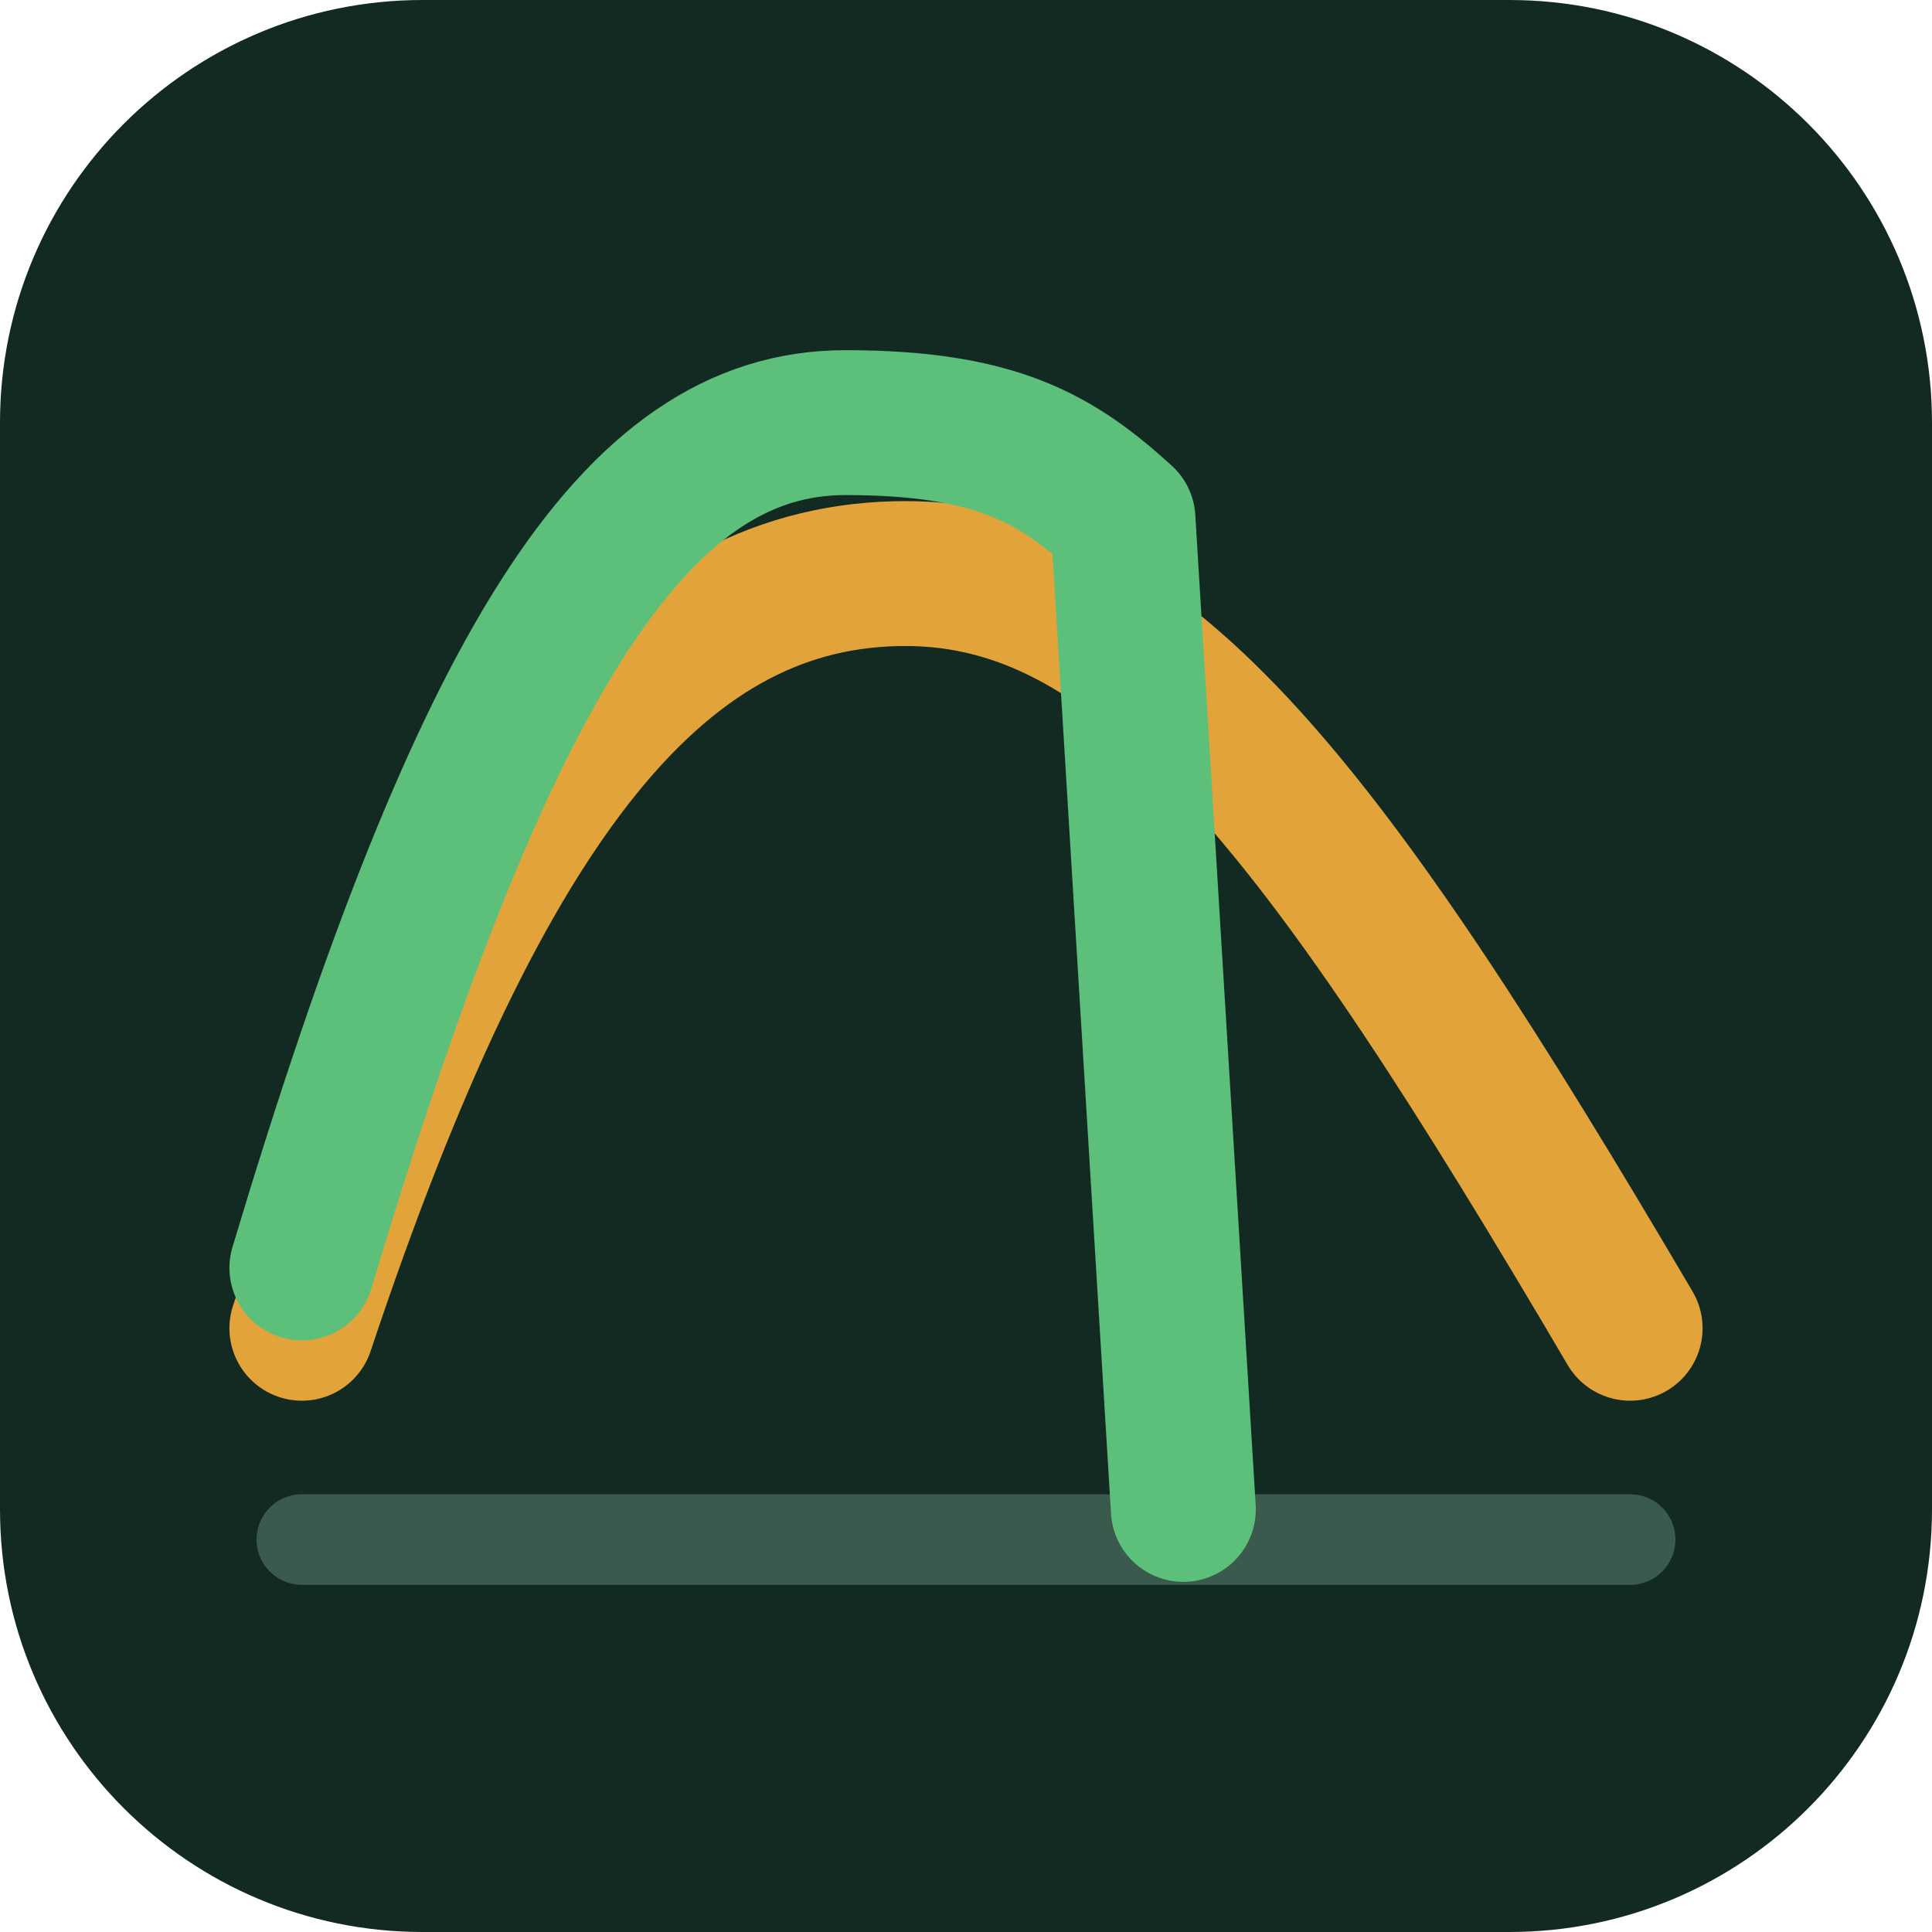
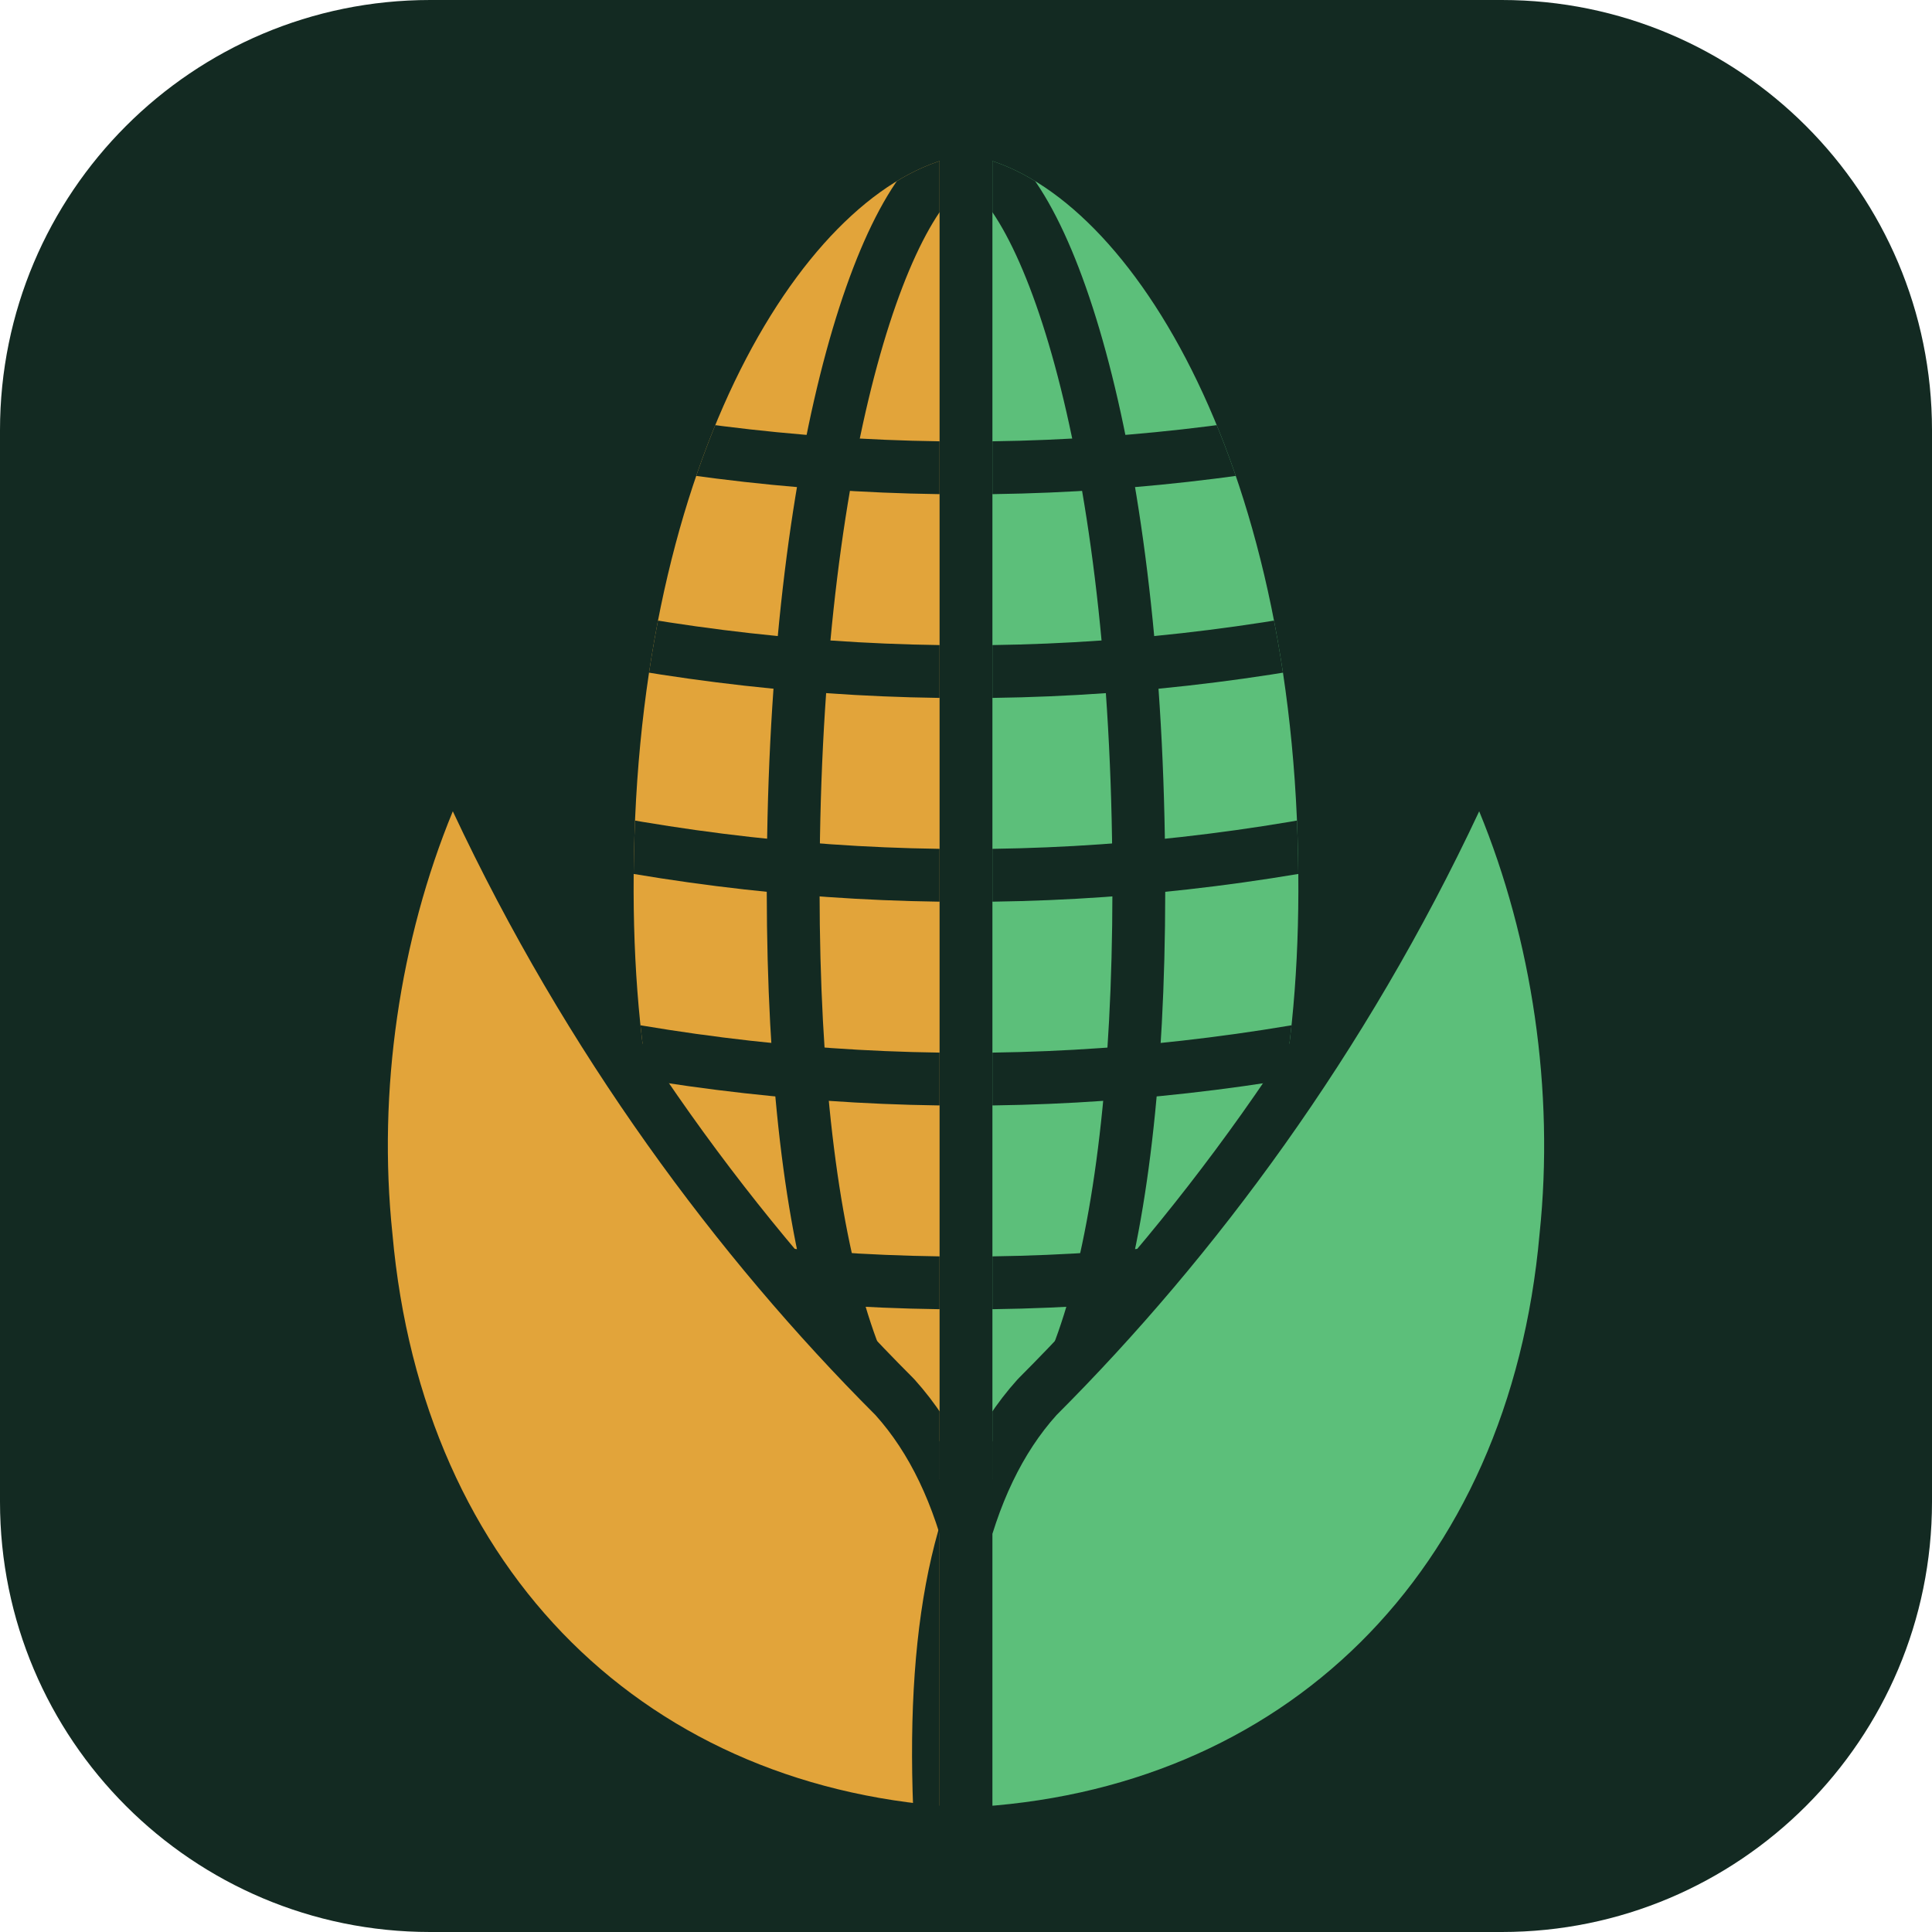
- <svg xmlns="http://www.w3.org/2000/svg" viewBox="0 0 32 32">
-   <rect width="32" height="32" rx="7" fill="#132a22" />
-   <path d="M5 25.5H27" stroke="#3b5a4e" stroke-width="1.5" stroke-linecap="round" />
-   <path d="M5 22C8 13 11 9.5 15 9.5C19 9.5 22 13.5 27 22" fill="none" stroke="#e2a43a" stroke-width="2.4" stroke-linecap="round" />
-   <path d="M5 21C8 11 10.5 7 14 7C16.5 7 17.5 7.6 18.6 8.6L19.6 25" fill="none" stroke="#5cbf7a" stroke-width="2.4" stroke-linecap="round" stroke-linejoin="round" />
+ <svg xmlns="http://www.w3.org/2000/svg" viewBox="0 0 512 512">
+   <defs>
+     <clipPath id="L">
+       <rect width="249.0" height="512" />
+     </clipPath>
+     <clipPath id="R">
+       <rect x="263.0" width="256" height="512" />
+     </clipPath>
+     <g id="art" transform="translate(0 9)">
+       <path d="M256.0 32 C296.0 38 342.0 108 344.0 218 C346.0 318 312.0 378 256.0 384 C200.0 378 166.0 318 168.0 218 C170.0 108 216.0 38 256.0 32 Z" />
+       <clipPath id="ce">
+         <path d="M256.0 32 C296.0 38 342.0 108 344.0 218 C346.0 318 312.0 378 256.0 384 C200.0 378 166.0 318 168.0 218 C170.0 108 216.0 38 256.0 32 Z" />
+       </clipPath>
+       <g clip-path="url(#ce)">
+         <path d="M256.0 32 C276.8 38 300.72 108 301.76 218 C302.8 318 285.12 378 256.0 384 C226.88 378 209.2 318 210.24 218 C211.28 108 235.2 38 256.0 32 Z" fill="none" stroke="#132A22" stroke-width="14" />
+         <path d="M140 102 Q256 128 372 102" fill="none" stroke="#132A22" stroke-width="14" />
+         <path d="M140 156 Q256 182 372 156" fill="none" stroke="#132A22" stroke-width="14" />
+         <path d="M140 210 Q256 236 372 210" fill="none" stroke="#132A22" stroke-width="14" />
+         <path d="M140 264 Q256 290 372 264" fill="none" stroke="#132A22" stroke-width="14" />
+         <path d="M140 318 Q256 344 372 318" fill="none" stroke="#132A22" stroke-width="14" />
+       </g>
+       <path d="M256 470 C172 466 112 408 104 318 C100 280 106 240 120 206 C150 270 190 324 232 366 C250 386 258 420 256 470 Z" stroke="#132A22" stroke-width="28" paint-order="stroke" stroke-linejoin="round" />
+       <path d="M 256 470 C 340 466 400 408 408 318 C 412 280 406 240 392 206 C 362 270 322 324 280 366 C 262 386 254 420 256 470 Z" stroke="#132A22" stroke-width="28" paint-order="stroke" stroke-linejoin="round" />
+     </g>
+   </defs>
+   <rect width="512" height="512" rx="114" fill="#132A22" />
+   <g clip-path="url(#L)" fill="#E2A43A">
+     <use href="#art" />
+   </g>
+   <g clip-path="url(#R)" fill="#5CBF7A">
+     <use href="#art" />
+   </g>
</svg>
